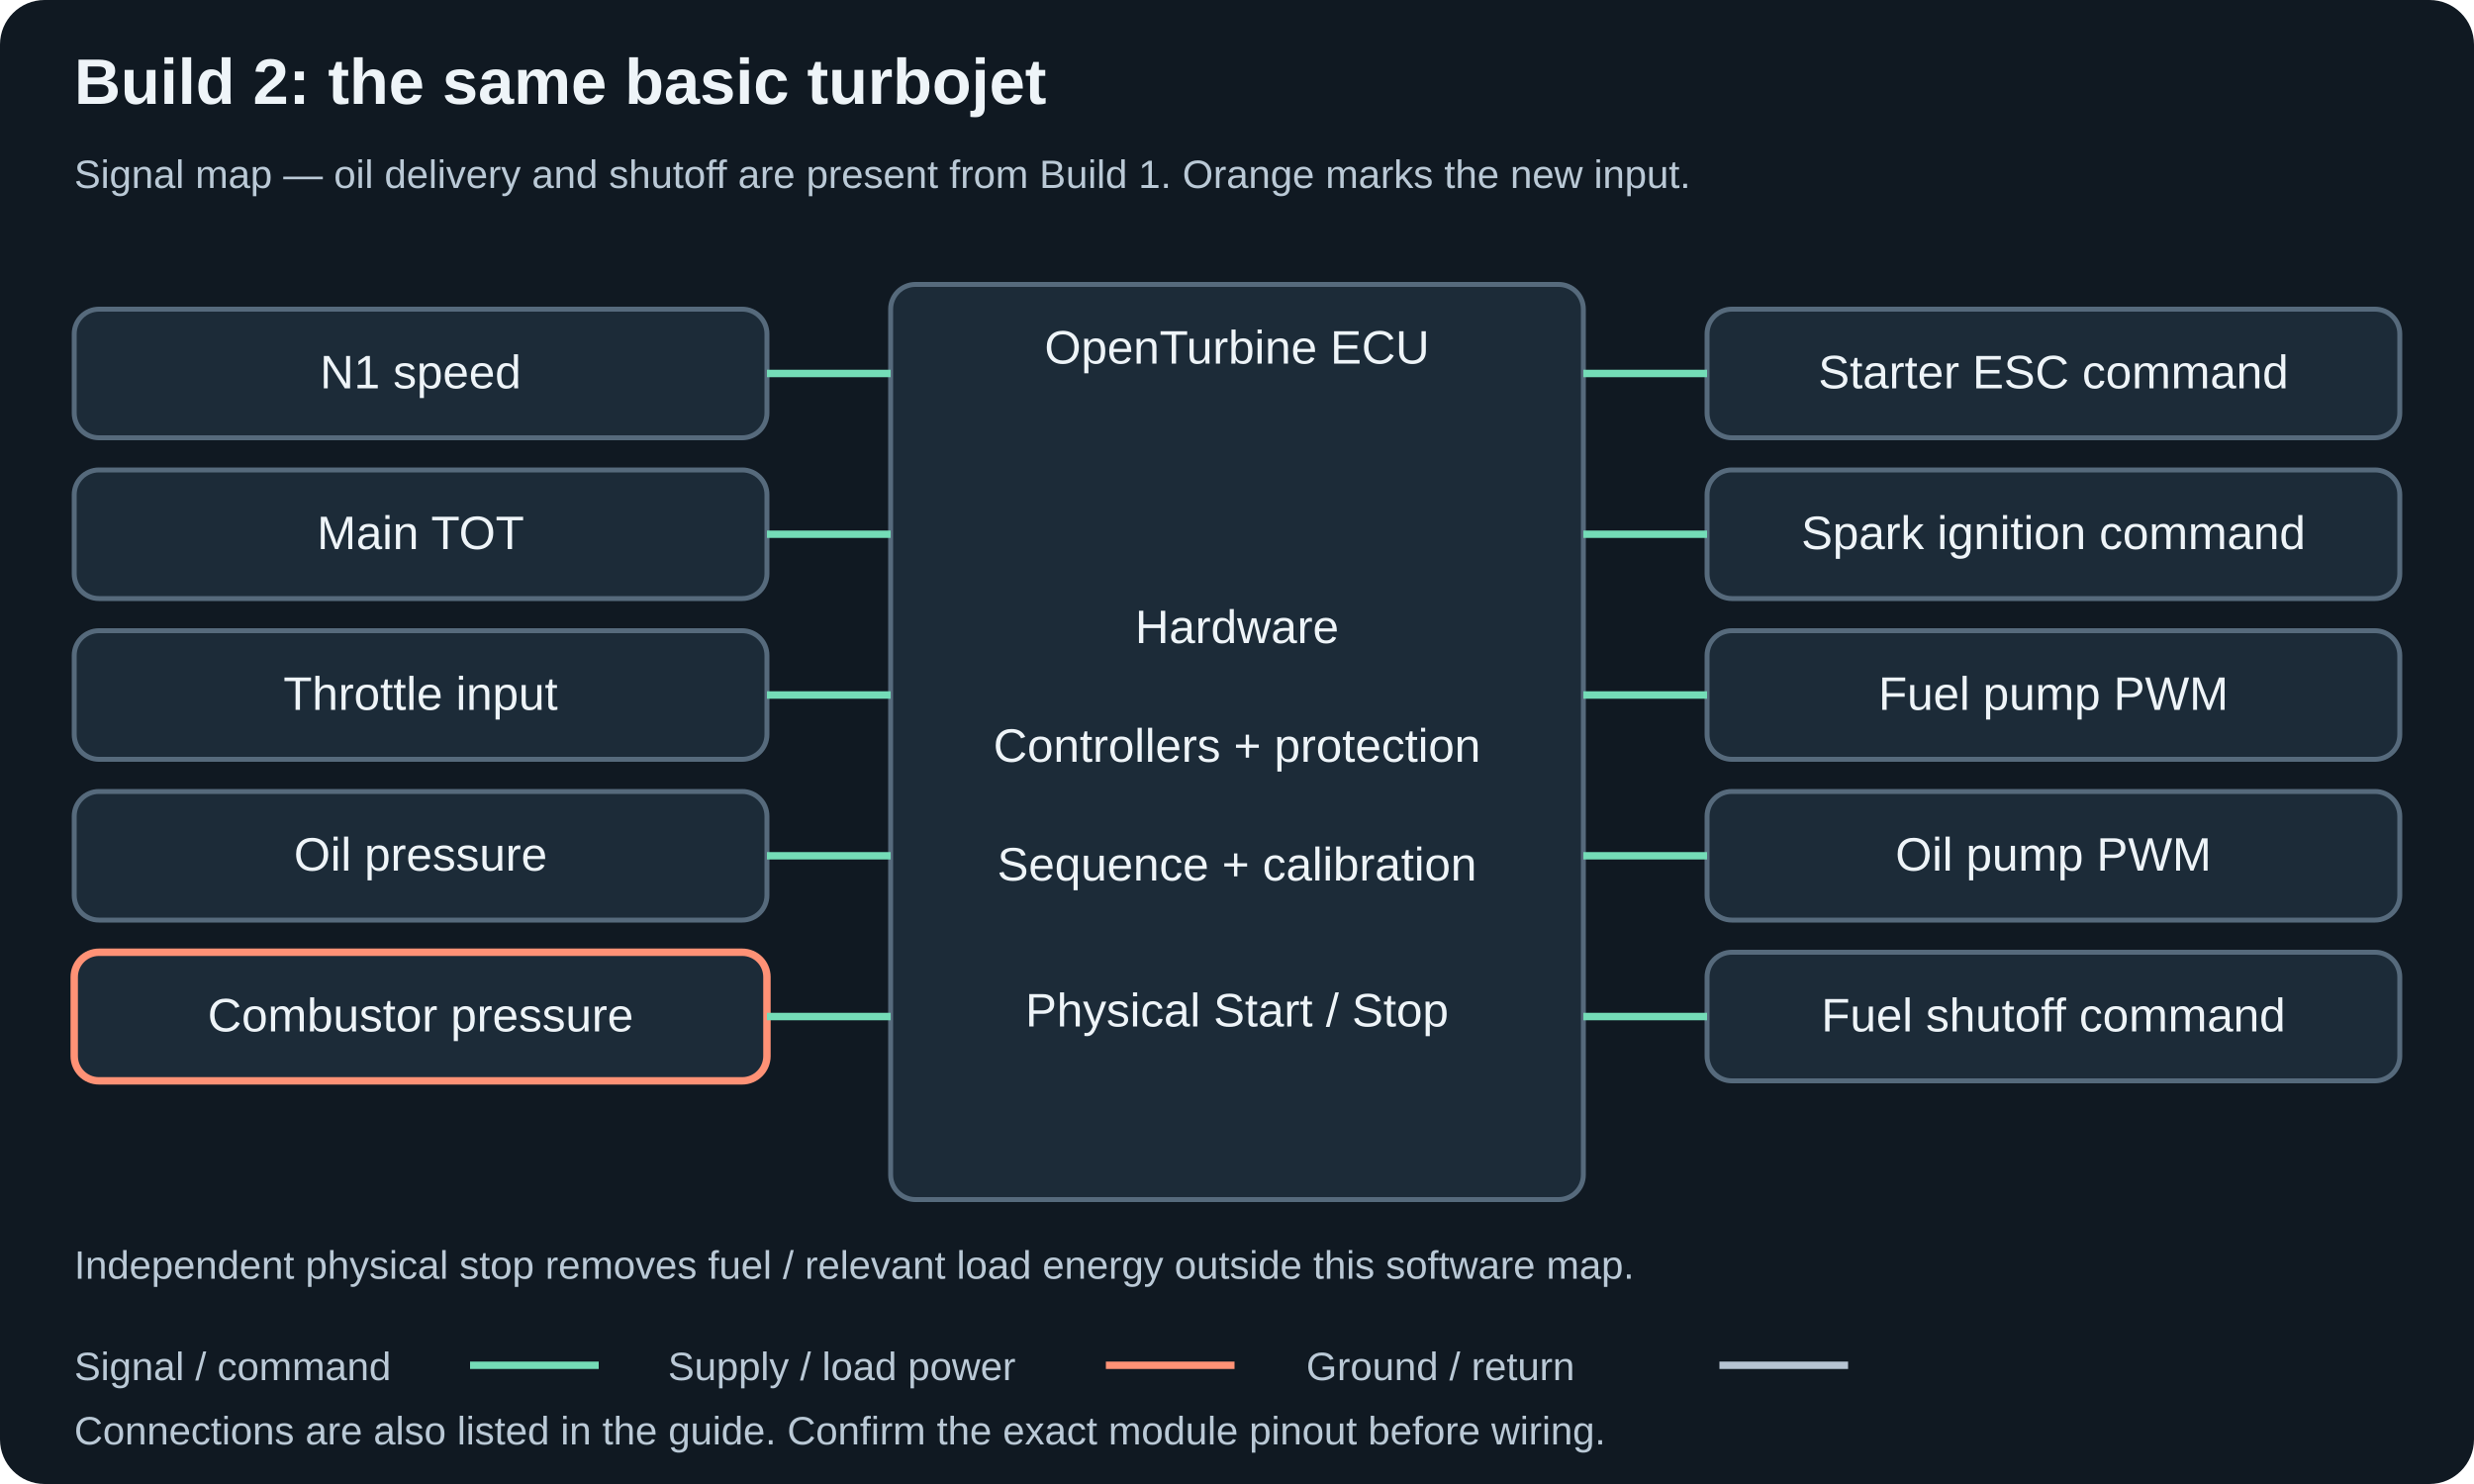
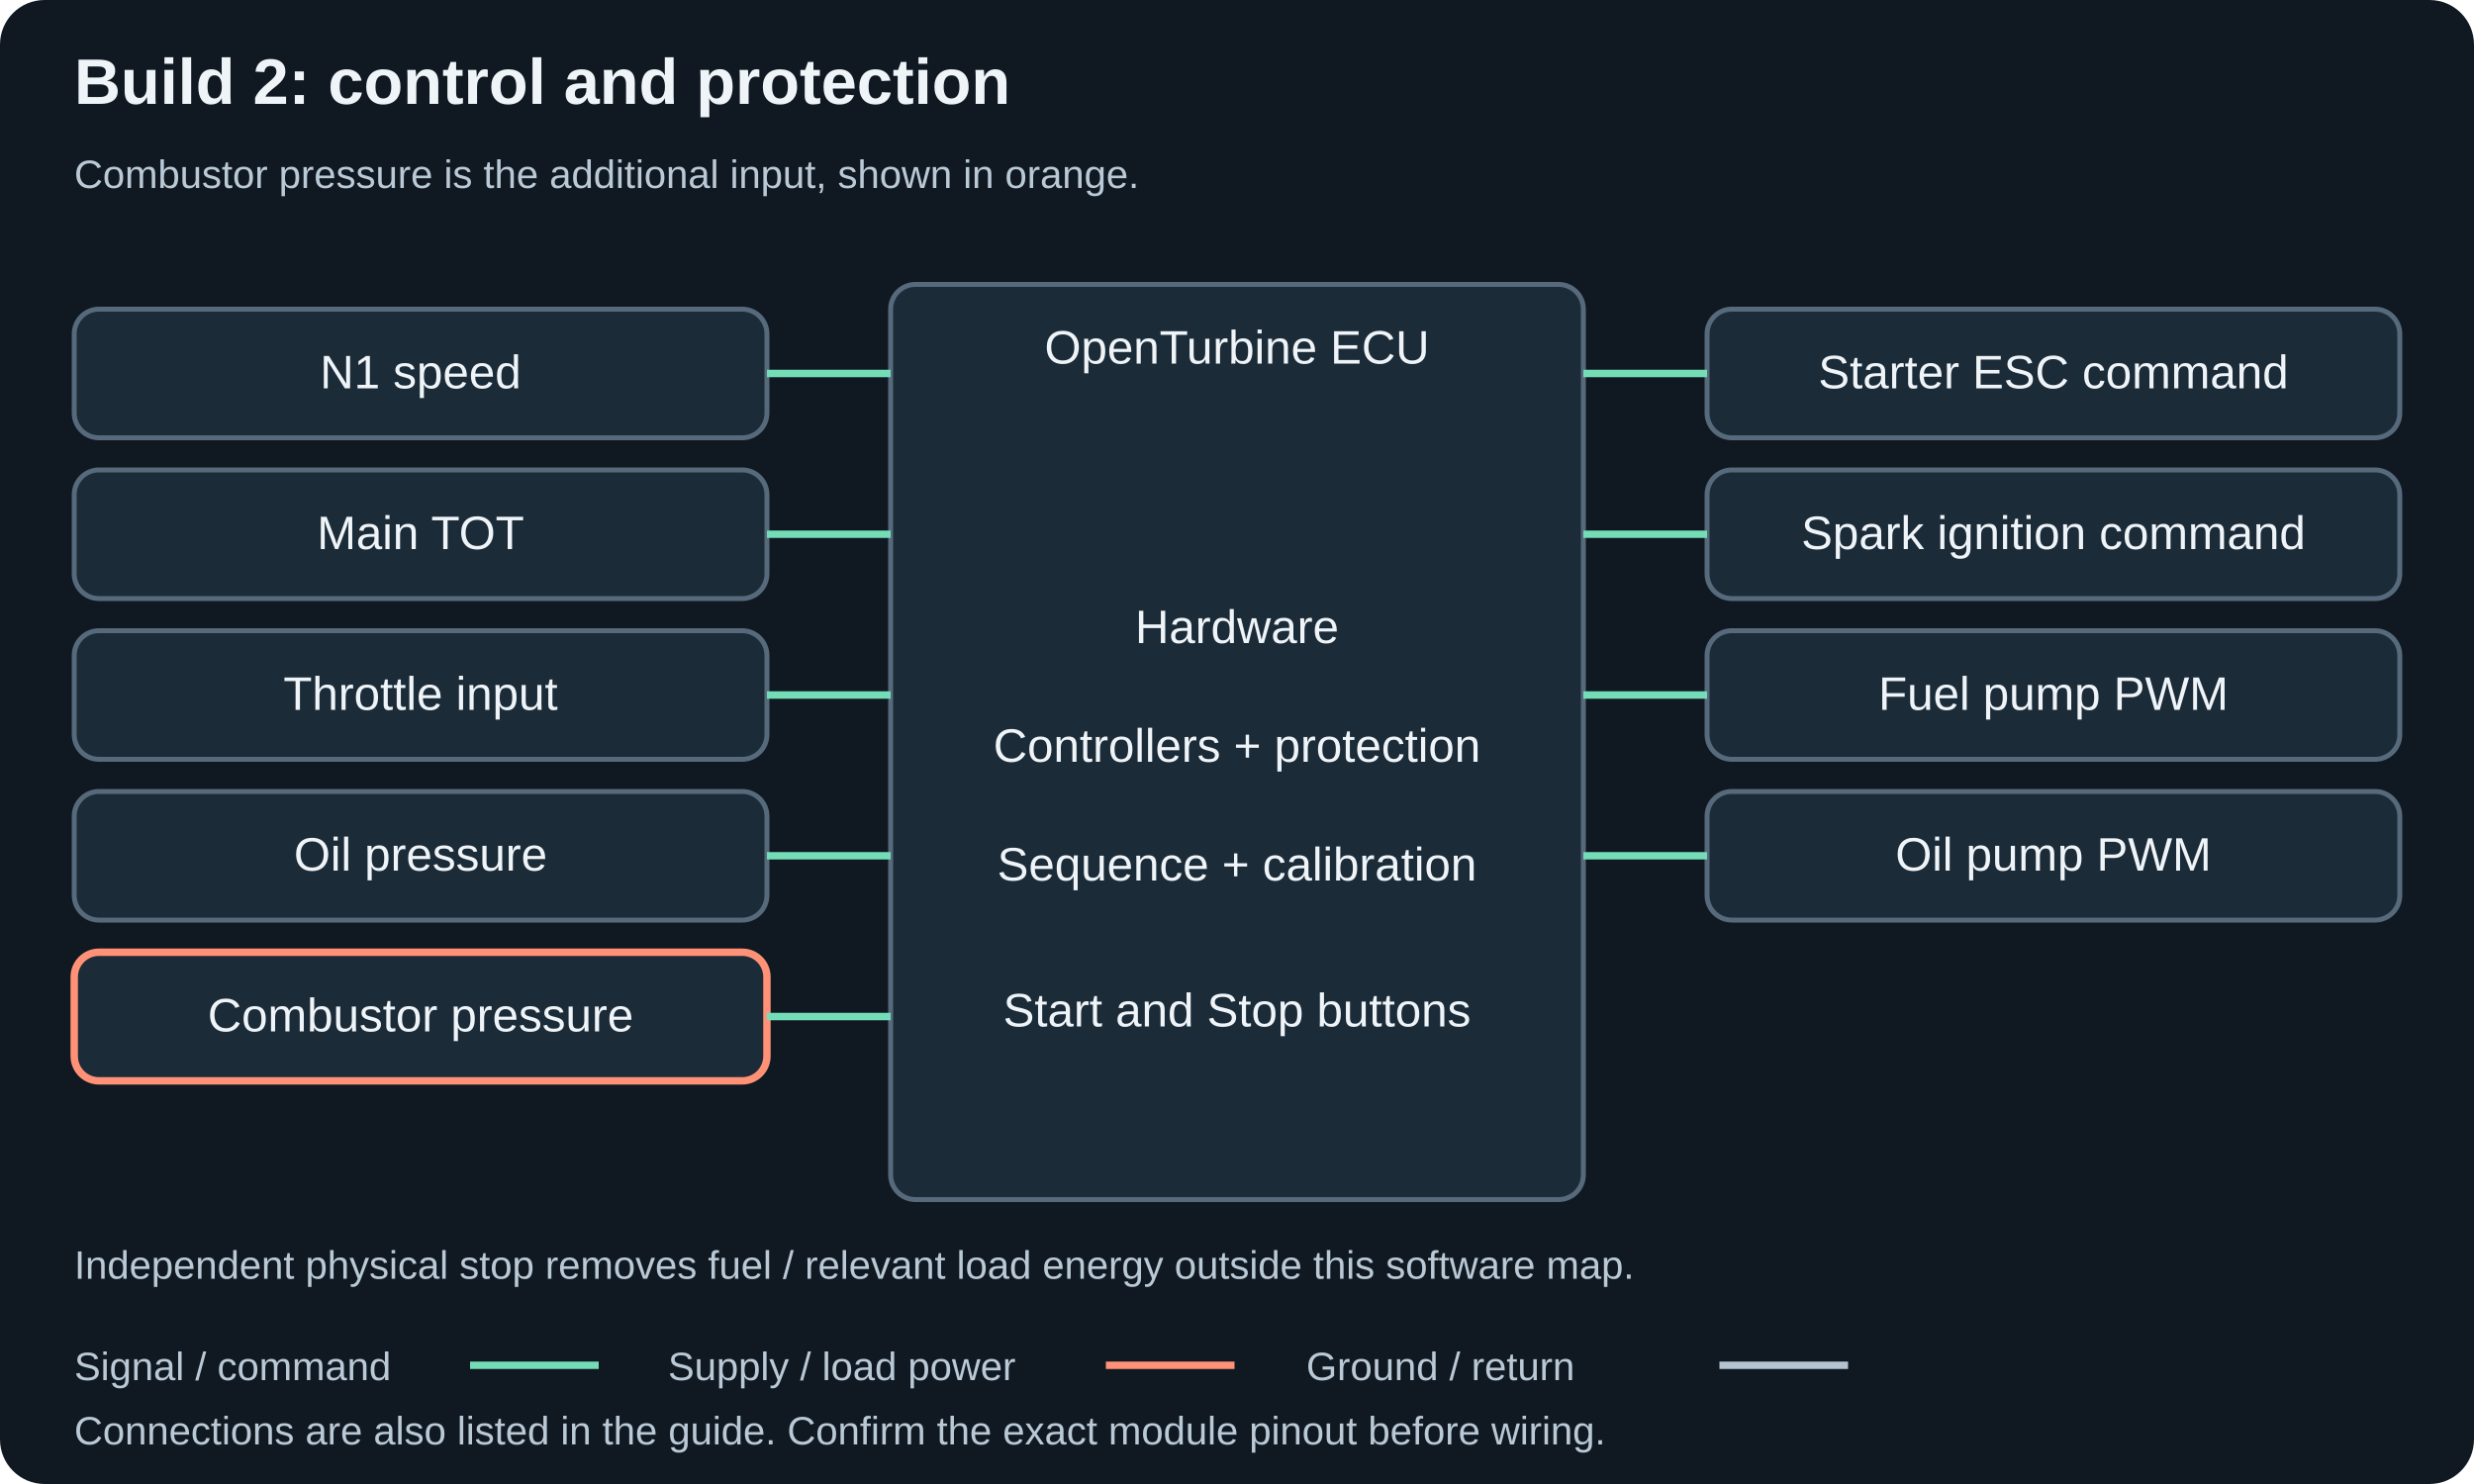
<svg xmlns="http://www.w3.org/2000/svg" viewBox="0 0 1000 600" role="img" aria-labelledby="title desc">
  <style>text{font-family:Arial,sans-serif;fill:#eef4f8;font-size:19px}.small{font-size:16px;fill:#bac9d6}.heading{font-size:26px;font-weight:bold}.net{fill:none;stroke-width:3;stroke-linejoin:round}.heavy{stroke-width:5}</style>
  <rect width="1000" height="600" rx="18" fill="#101922" />
-   <text x="30" y="42" class="heading" text-anchor="start">Build 2: the same basic turbojet</text>
-   <text x="30" y="76" class="small" text-anchor="start">Signal map — oil delivery and shutoff are present from Build 1. Orange marks the new input.</text>
+   <text x="30" y="42" class="heading" text-anchor="start">Build 2: control and protection</text>
+   <text x="30" y="76" class="small" text-anchor="start">Combustor pressure is the additional input, shown in orange.</text>
  <rect x="360" y="115" width="280" height="370" rx="10" fill="#1c2b38" stroke="#566a7c" stroke-width="2" />
  <text x="500.0" y="147" class="" text-anchor="middle">OpenTurbine ECU</text>
  <text x="500" y="260" class="" text-anchor="middle">Hardware</text>
  <text x="500" y="308" class="" text-anchor="middle">Controllers + protection</text>
  <text x="500" y="356" class="" text-anchor="middle">Sequence + calibration</text>
-   <text x="500" y="415" class="" text-anchor="middle">Physical Start / Stop</text>
+   <text x="500" y="415" class="" text-anchor="middle">Start and Stop buttons</text>
  <rect x="30" y="125" width="280" height="52" rx="10" fill="#1c2b38" stroke="#566a7c" stroke-width="2" />
  <text x="170.0" y="157" class="" text-anchor="middle">N1 speed</text>
  <polyline points="310,151 360,151" class="net" stroke="#74dcb7" />
  <rect x="30" y="190" width="280" height="52" rx="10" fill="#1c2b38" stroke="#566a7c" stroke-width="2" />
  <text x="170.0" y="222" class="" text-anchor="middle">Main TOT</text>
  <polyline points="310,216 360,216" class="net" stroke="#74dcb7" />
  <rect x="30" y="255" width="280" height="52" rx="10" fill="#1c2b38" stroke="#566a7c" stroke-width="2" />
  <text x="170.0" y="287" class="" text-anchor="middle">Throttle input</text>
  <polyline points="310,281 360,281" class="net" stroke="#74dcb7" />
  <rect x="30" y="320" width="280" height="52" rx="10" fill="#1c2b38" stroke="#566a7c" stroke-width="2" />
  <text x="170.0" y="352" class="" text-anchor="middle">Oil pressure</text>
  <polyline points="310,346 360,346" class="net" stroke="#74dcb7" />
  <rect x="30" y="385" width="280" height="52" rx="10" fill="#1c2b38" stroke="#566a7c" stroke-width="2" />
  <text x="170.0" y="417" class="" text-anchor="middle">Combustor pressure</text>
  <rect x="30" y="385" width="280" height="52" rx="10" fill="none" stroke="#ff9276" stroke-width="3" />
  <polyline points="310,411 360,411" class="net" stroke="#74dcb7" />
  <rect x="690" y="125" width="280" height="52" rx="10" fill="#1c2b38" stroke="#566a7c" stroke-width="2" />
  <text x="830.0" y="157" class="" text-anchor="middle">Starter ESC command</text>
  <polyline points="640,151 690,151" class="net" stroke="#74dcb7" />
  <rect x="690" y="190" width="280" height="52" rx="10" fill="#1c2b38" stroke="#566a7c" stroke-width="2" />
  <text x="830.0" y="222" class="" text-anchor="middle">Spark ignition command</text>
  <polyline points="640,216 690,216" class="net" stroke="#74dcb7" />
  <rect x="690" y="255" width="280" height="52" rx="10" fill="#1c2b38" stroke="#566a7c" stroke-width="2" />
  <text x="830.0" y="287" class="" text-anchor="middle">Fuel pump PWM</text>
  <polyline points="640,281 690,281" class="net" stroke="#74dcb7" />
  <rect x="690" y="320" width="280" height="52" rx="10" fill="#1c2b38" stroke="#566a7c" stroke-width="2" />
  <text x="830.0" y="352" class="" text-anchor="middle">Oil pump PWM</text>
  <polyline points="640,346 690,346" class="net" stroke="#74dcb7" />
-   <rect x="690" y="385" width="280" height="52" rx="10" fill="#1c2b38" stroke="#566a7c" stroke-width="2" />
-   <text x="830.0" y="417" class="" text-anchor="middle">Fuel shutoff command</text>
-   <polyline points="640,411 690,411" class="net" stroke="#74dcb7" />
  <text x="30" y="517" class="small" text-anchor="start">Independent physical stop removes fuel / relevant load energy outside this software map.</text>
  <text x="30" y="558" class="small" text-anchor="start">Signal / command</text>
  <polyline points="190,552 242,552" class="net" stroke="#74dcb7" />
  <text x="270" y="558" class="small" text-anchor="start">Supply / load power</text>
  <polyline points="447,552 499,552" class="net" stroke="#ff9276" />
  <text x="528" y="558" class="small" text-anchor="start">Ground / return</text>
  <polyline points="695,552 747,552" class="net" stroke="#b6c4d2" />
  <text x="30" y="584" class="small" text-anchor="start">Connections are also listed in the guide. Confirm the exact module pinout before wiring.</text>
</svg>
